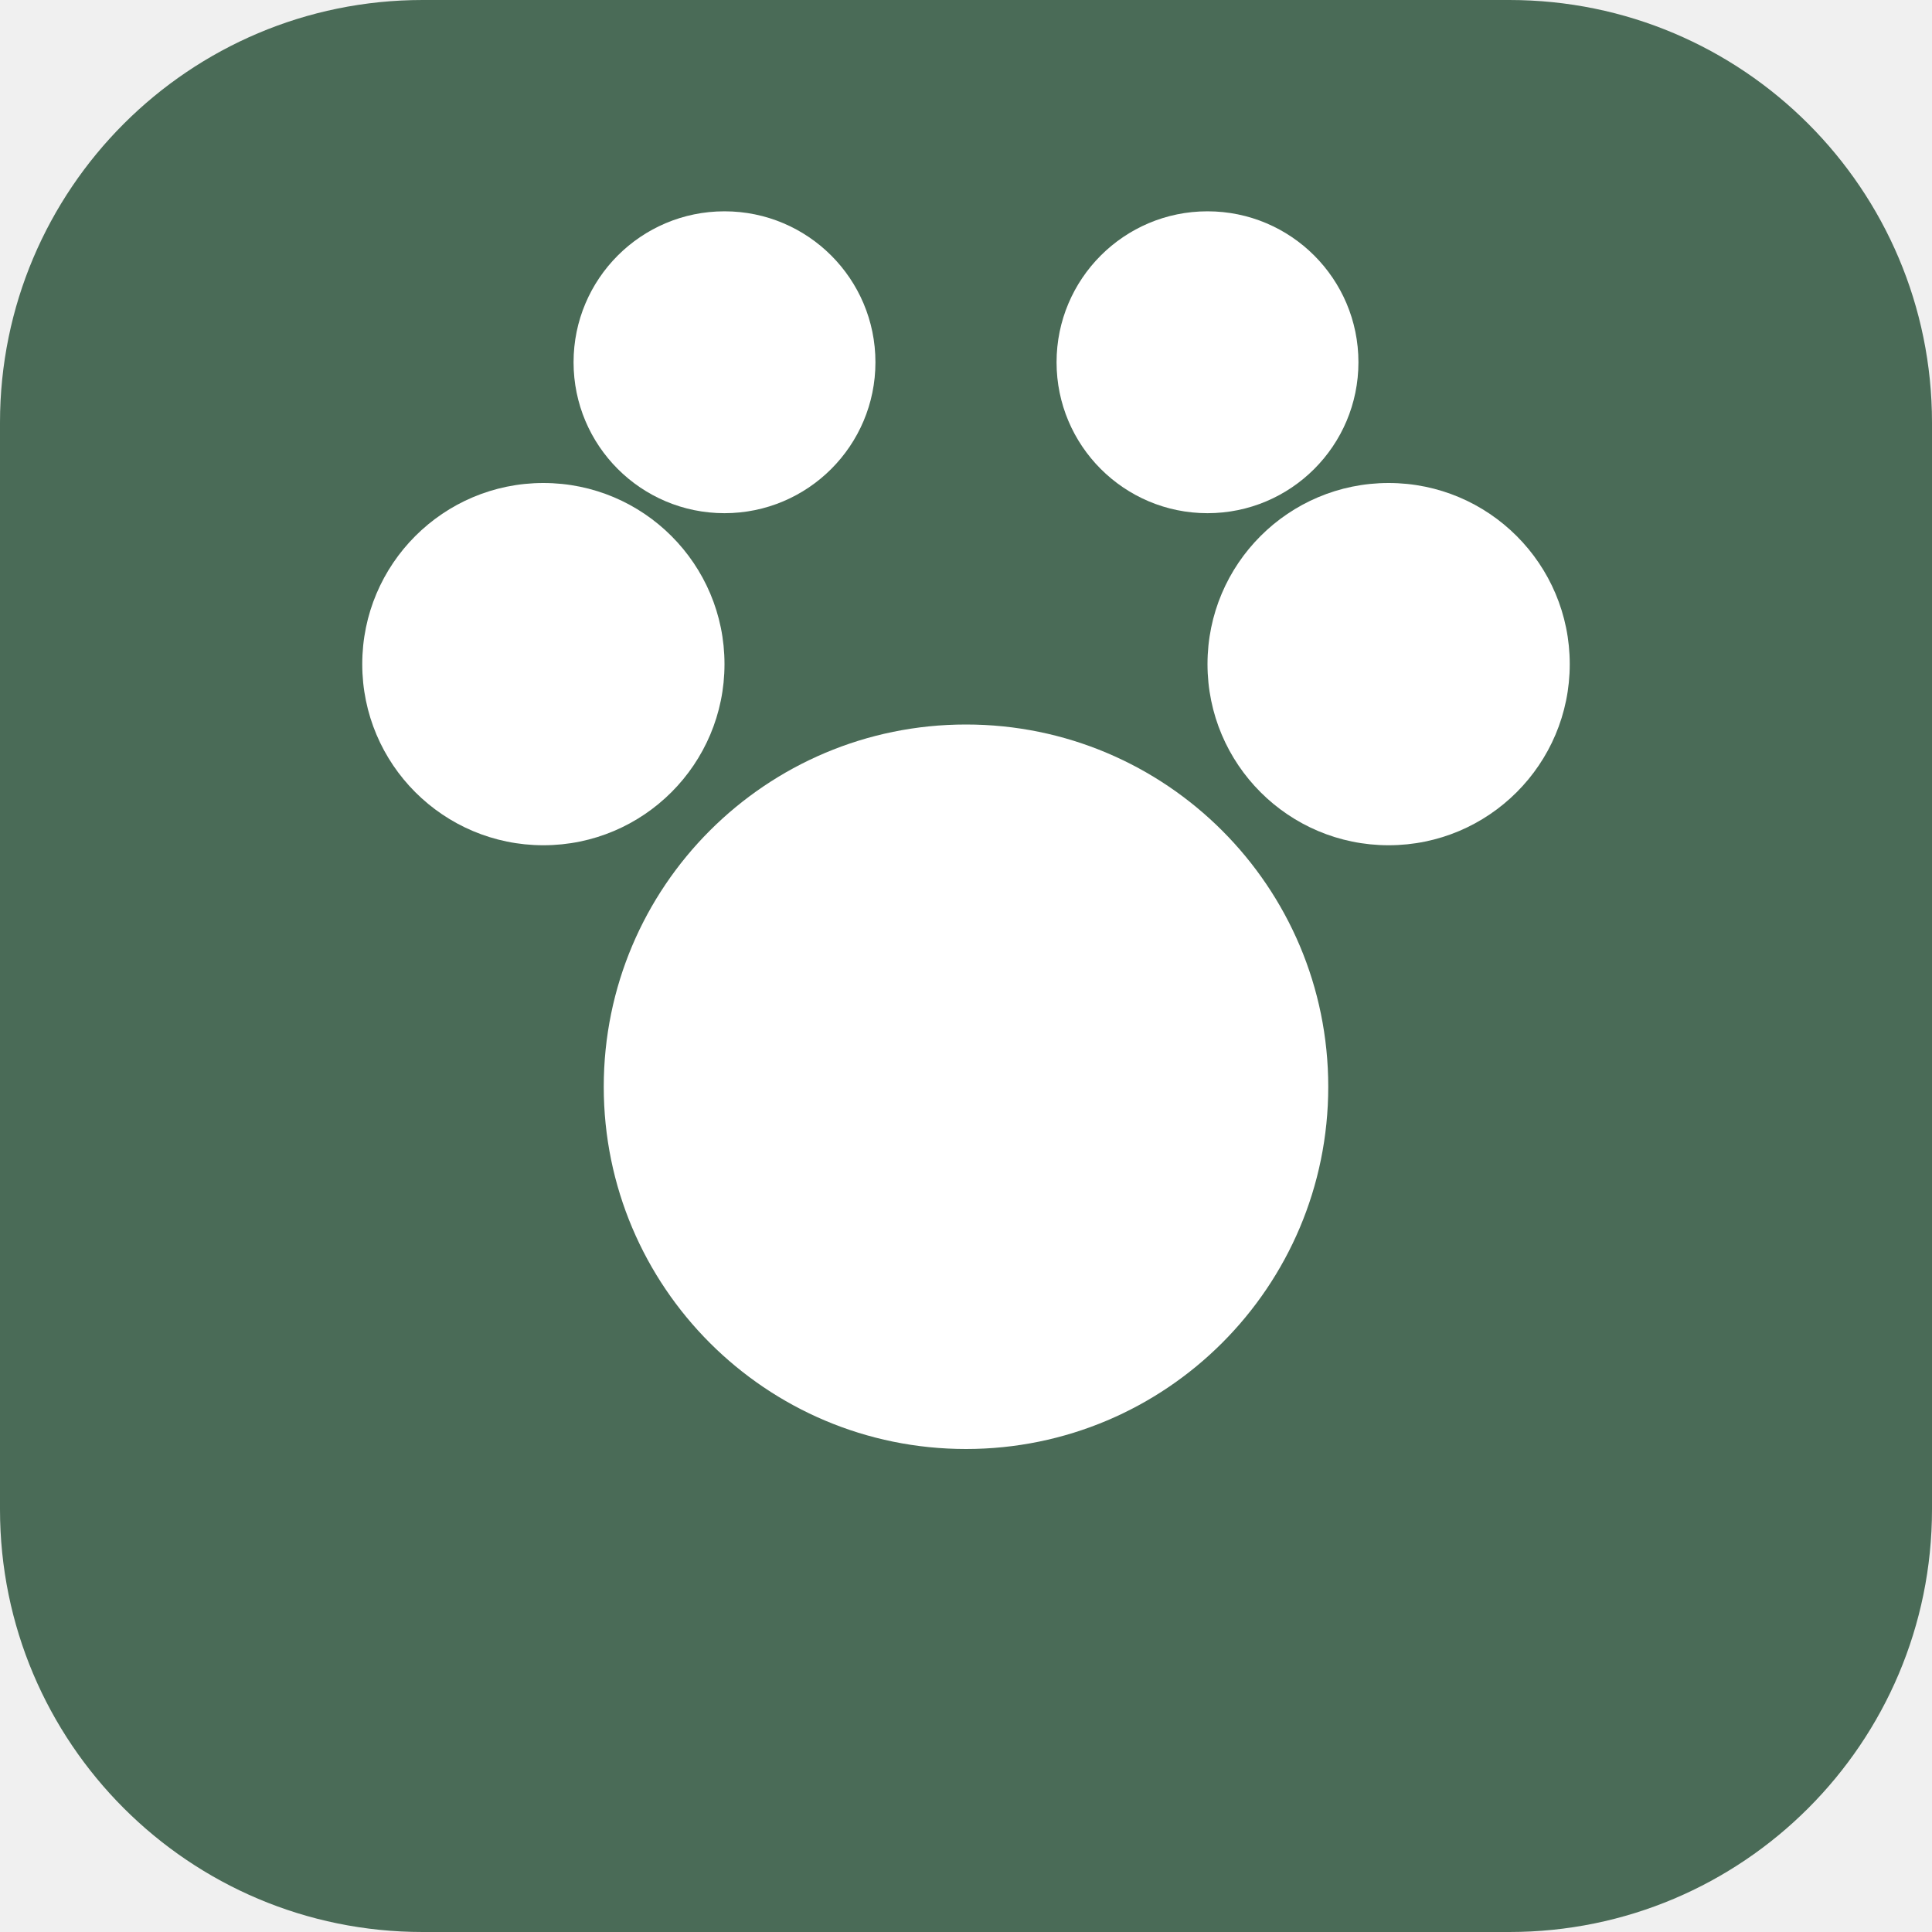
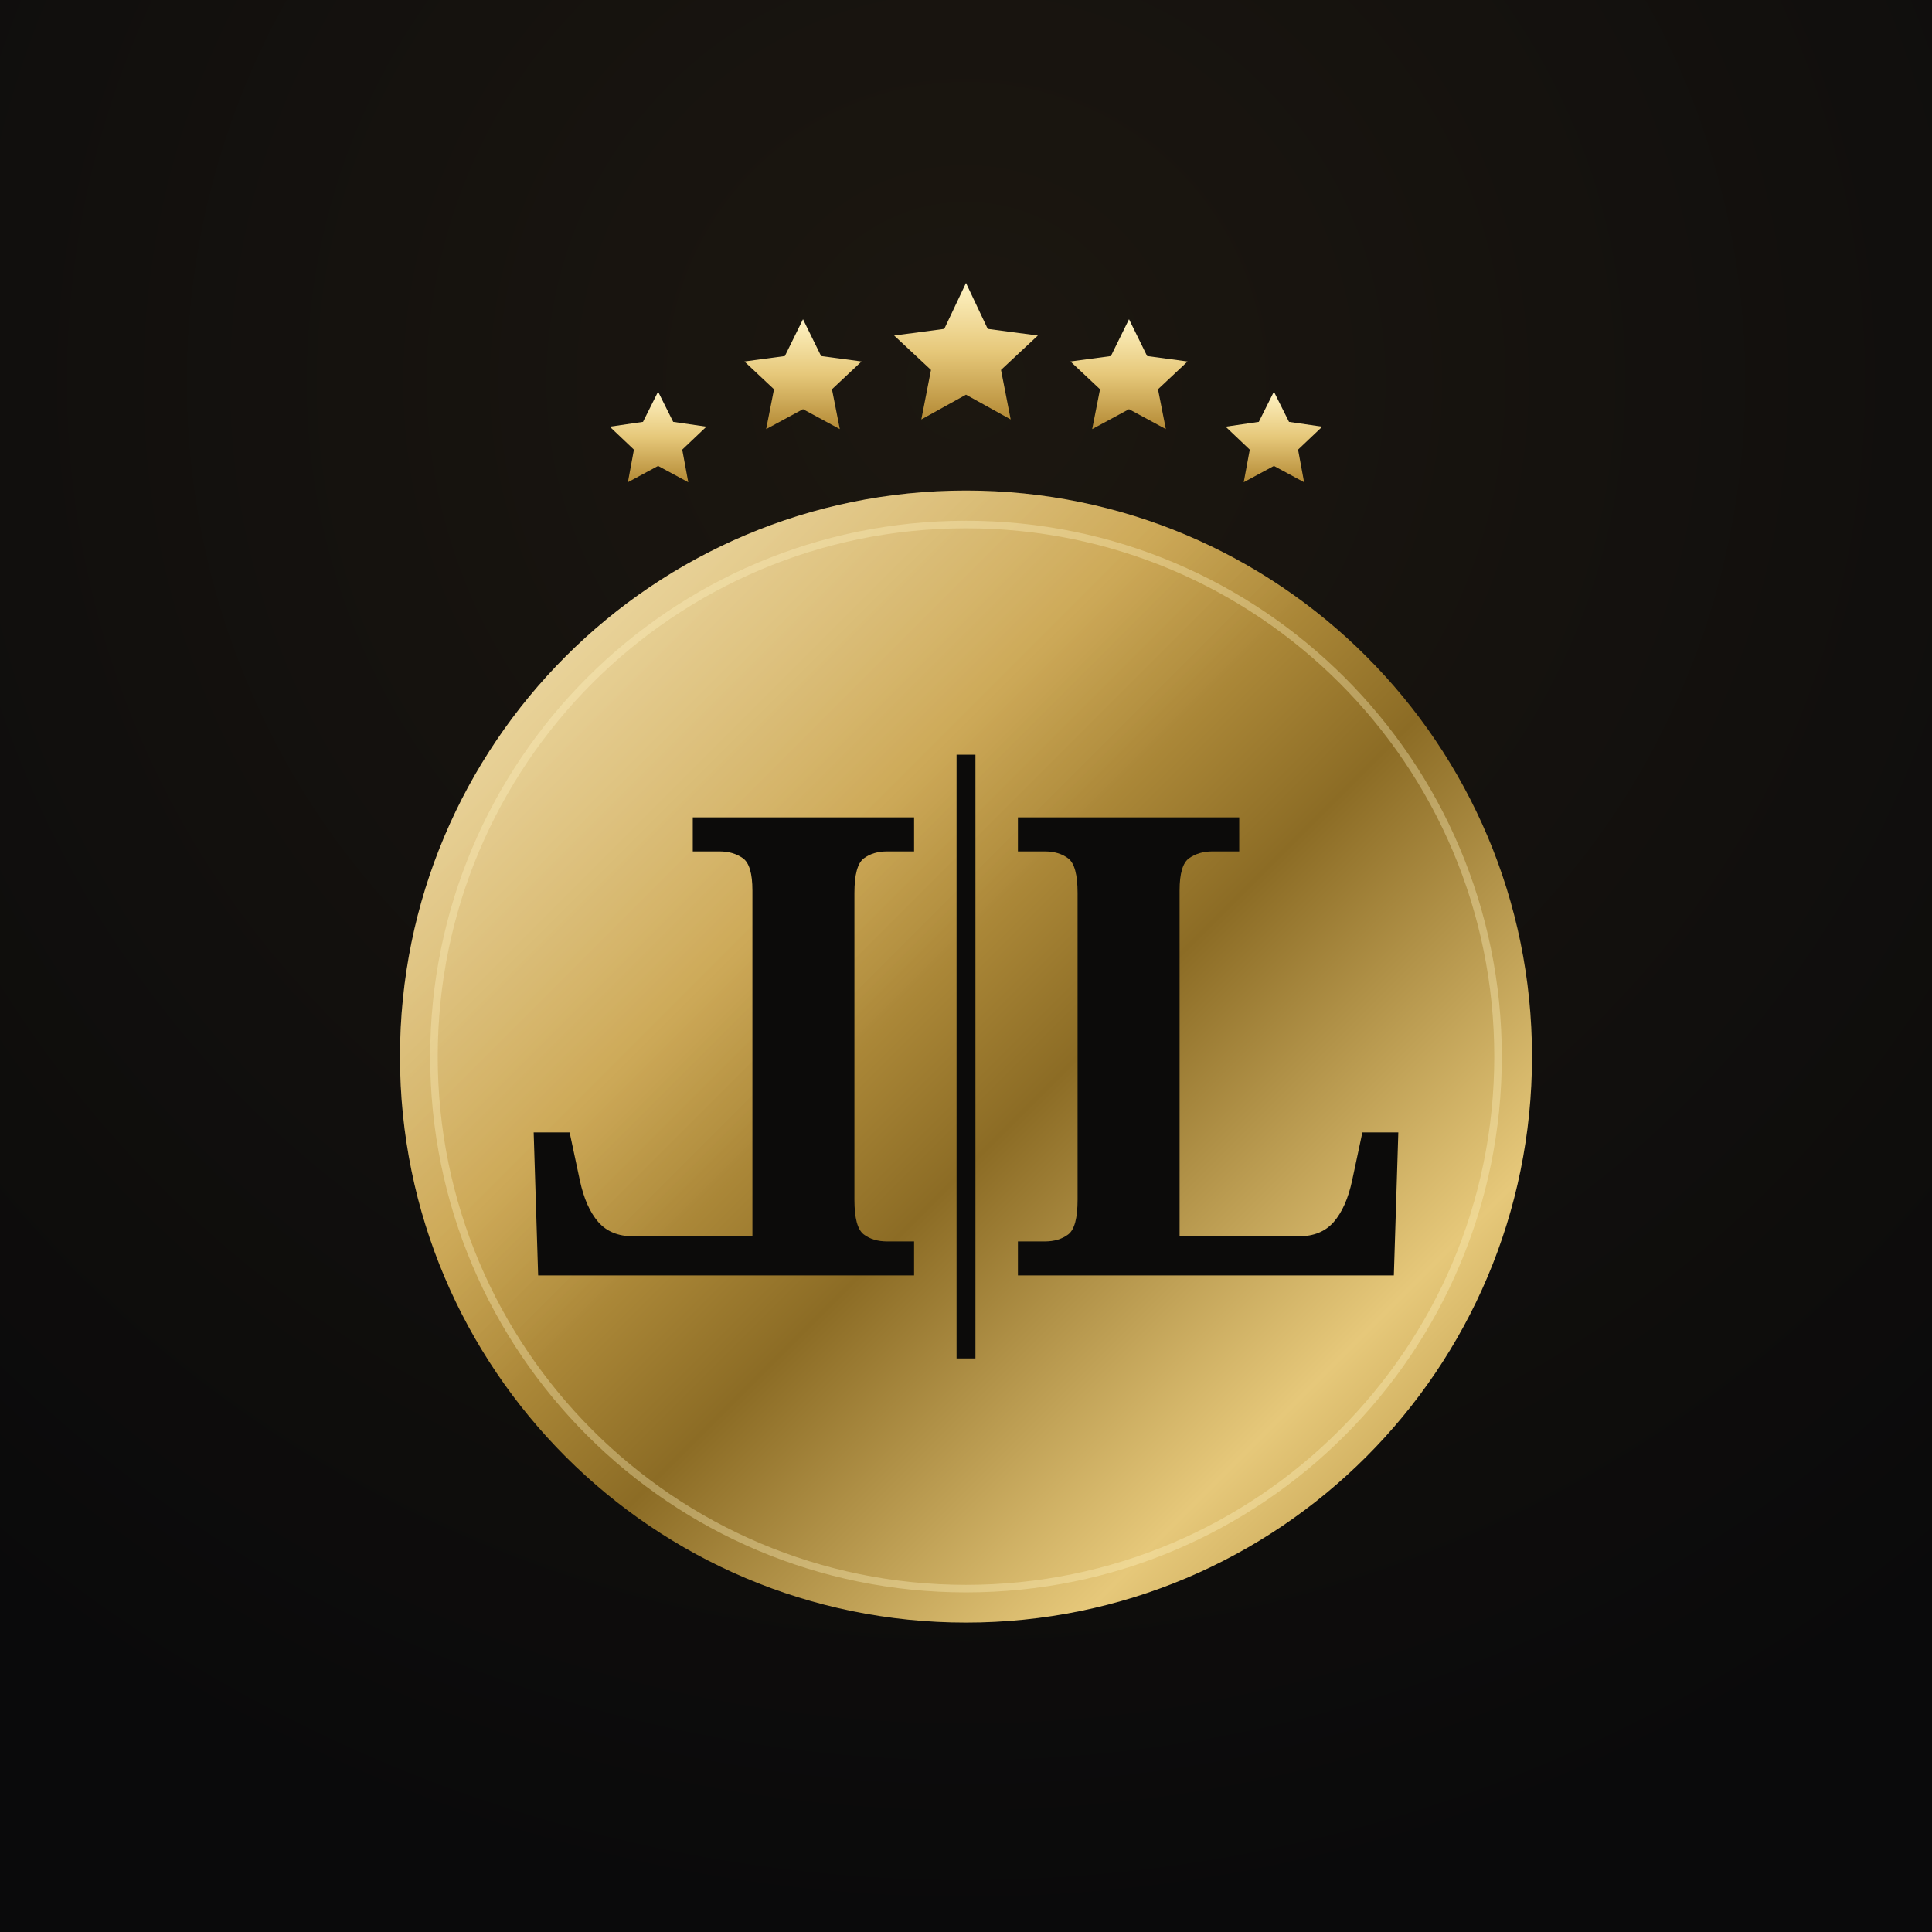
- <svg xmlns="http://www.w3.org/2000/svg" viewBox="0 0 64 64">
-   <rect width="64" height="64" rx="14" fill="#4A6B57" />
-   <circle cx="32" cy="36" r="12" fill="#fff" />
-   <circle cx="18" cy="22" r="6" fill="#fff" />
-   <circle cx="46" cy="22" r="6" fill="#fff" />
-   <circle cx="24" cy="12" r="5" fill="#fff" />
-   <circle cx="40" cy="12" r="5" fill="#fff" />
+ <svg xmlns="http://www.w3.org/2000/svg" viewBox="0 0 1024 1024">
+   <defs>
+     <linearGradient id="g1" x1="0" y1="0" x2="1" y2="1">
+       <stop offset="0" stop-color="#f3dc9a" />
+       <stop offset=".35" stop-color="#c9a24a" />
+       <stop offset=".55" stop-color="#8c6c25" />
+       <stop offset=".8" stop-color="#e6c87a" />
+       <stop offset="1" stop-color="#a8832f" />
+     </linearGradient>
+     <linearGradient id="g2" x1="0" y1="0" x2="0" y2="1">
+       <stop offset="0" stop-color="#fff3c4" />
+       <stop offset=".5" stop-color="#e6c87a" />
+       <stop offset="1" stop-color="#b48a35" />
+     </linearGradient>
+     <linearGradient id="sheen" x1="0" y1="0" x2="1" y2="1">
+       <stop offset="0" stop-color="#fff" stop-opacity=".35" />
+       <stop offset=".45" stop-color="#fff" stop-opacity="0" />
+     </linearGradient>
+     <radialGradient id="bg" cx="50%" cy="20%" r="80%">
+       <stop offset="0" stop-color="#1c1710" />
+       <stop offset="1" stop-color="#0a0a0b" />
+     </radialGradient>
+   </defs>
+   <rect width="1024" height="1024" fill="url(#bg)" />
+   <g fill="url(#g2)" transform="translate(512 150) scale(3.2) translate(-120 -6)">
+     <path d="M120 6l3.6 7.6 8.3 1.1-6.1 5.7 1.6 8.2-7.4-4.1-7.4 4.1 1.6-8.2-6.1-5.7 8.3-1.1z" />
+     <path d="M93 12l3 6.1 6.7.9-4.9 4.6 1.3 6.6-6.1-3.3-6.1 3.3 1.3-6.6-4.9-4.6 6.7-.9z" />
+     <path d="M147 12l3 6.1 6.7.9-4.9 4.6 1.3 6.6-6.1-3.3-6.1 3.3 1.3-6.6-4.9-4.6 6.7-.9z" />
+     <path d="M69 24l2.5 5 5.5.8-4 3.8 1 5.4-5-2.7-5 2.7 1-5.4-4-3.8 5.5-.8z" />
+     <path d="M171 24l2.5 5 5.5.8-4 3.8 1 5.4-5-2.7-5 2.7 1-5.4-4-3.8 5.5-.8z" />
+   </g>
+   <circle cx="512" cy="560" r="300" fill="url(#g1)" />
+   <circle cx="512" cy="560" r="300" fill="url(#sheen)" />
+   <circle cx="512" cy="560" r="282" fill="none" stroke="#fff3c4" stroke-opacity=".35" stroke-width="4" />
+   <g font-family="Cormorant Garamond,Georgia,serif" font-weight="600" font-size="340" fill="#0c0b0a">
+     <g transform="matrix(-1 0 0 1 1024 0)">
+       <text x="530" y="676">L</text>
+     </g>
+     <text x="530" y="676">L</text>
+   </g>
+   <rect x="507" y="400" width="10" height="320" fill="#0c0b0a" />
</svg>
